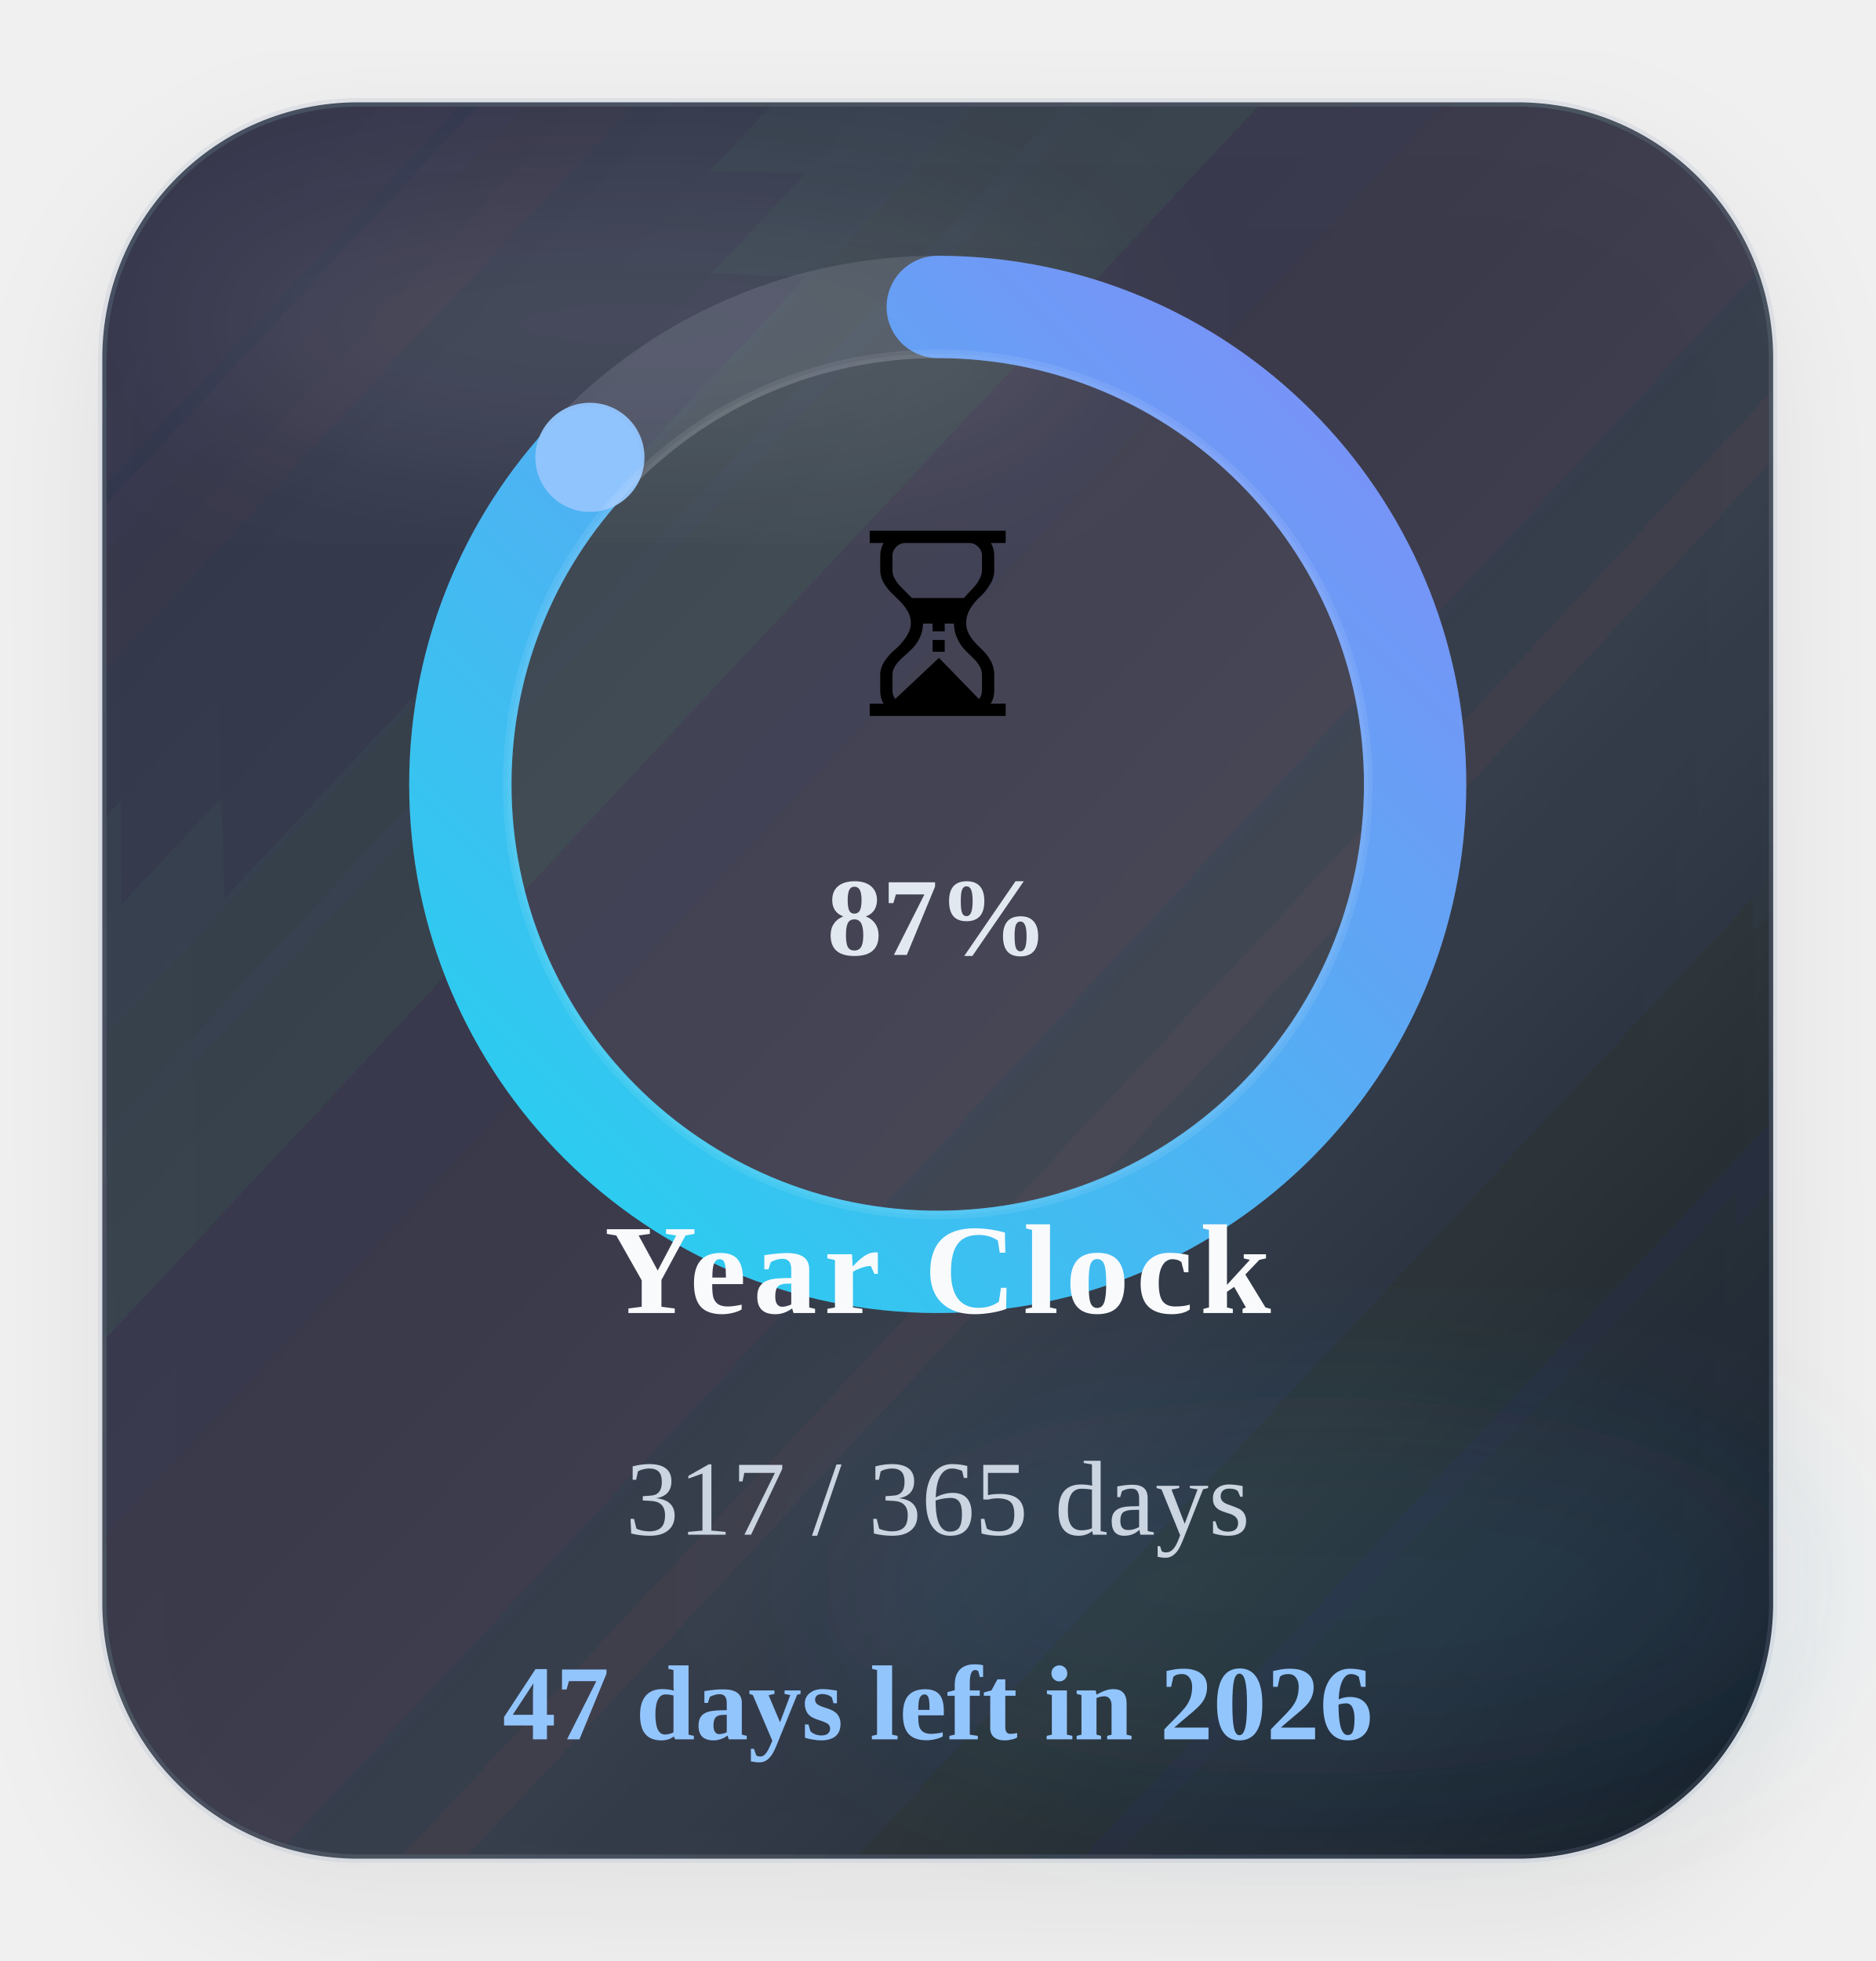
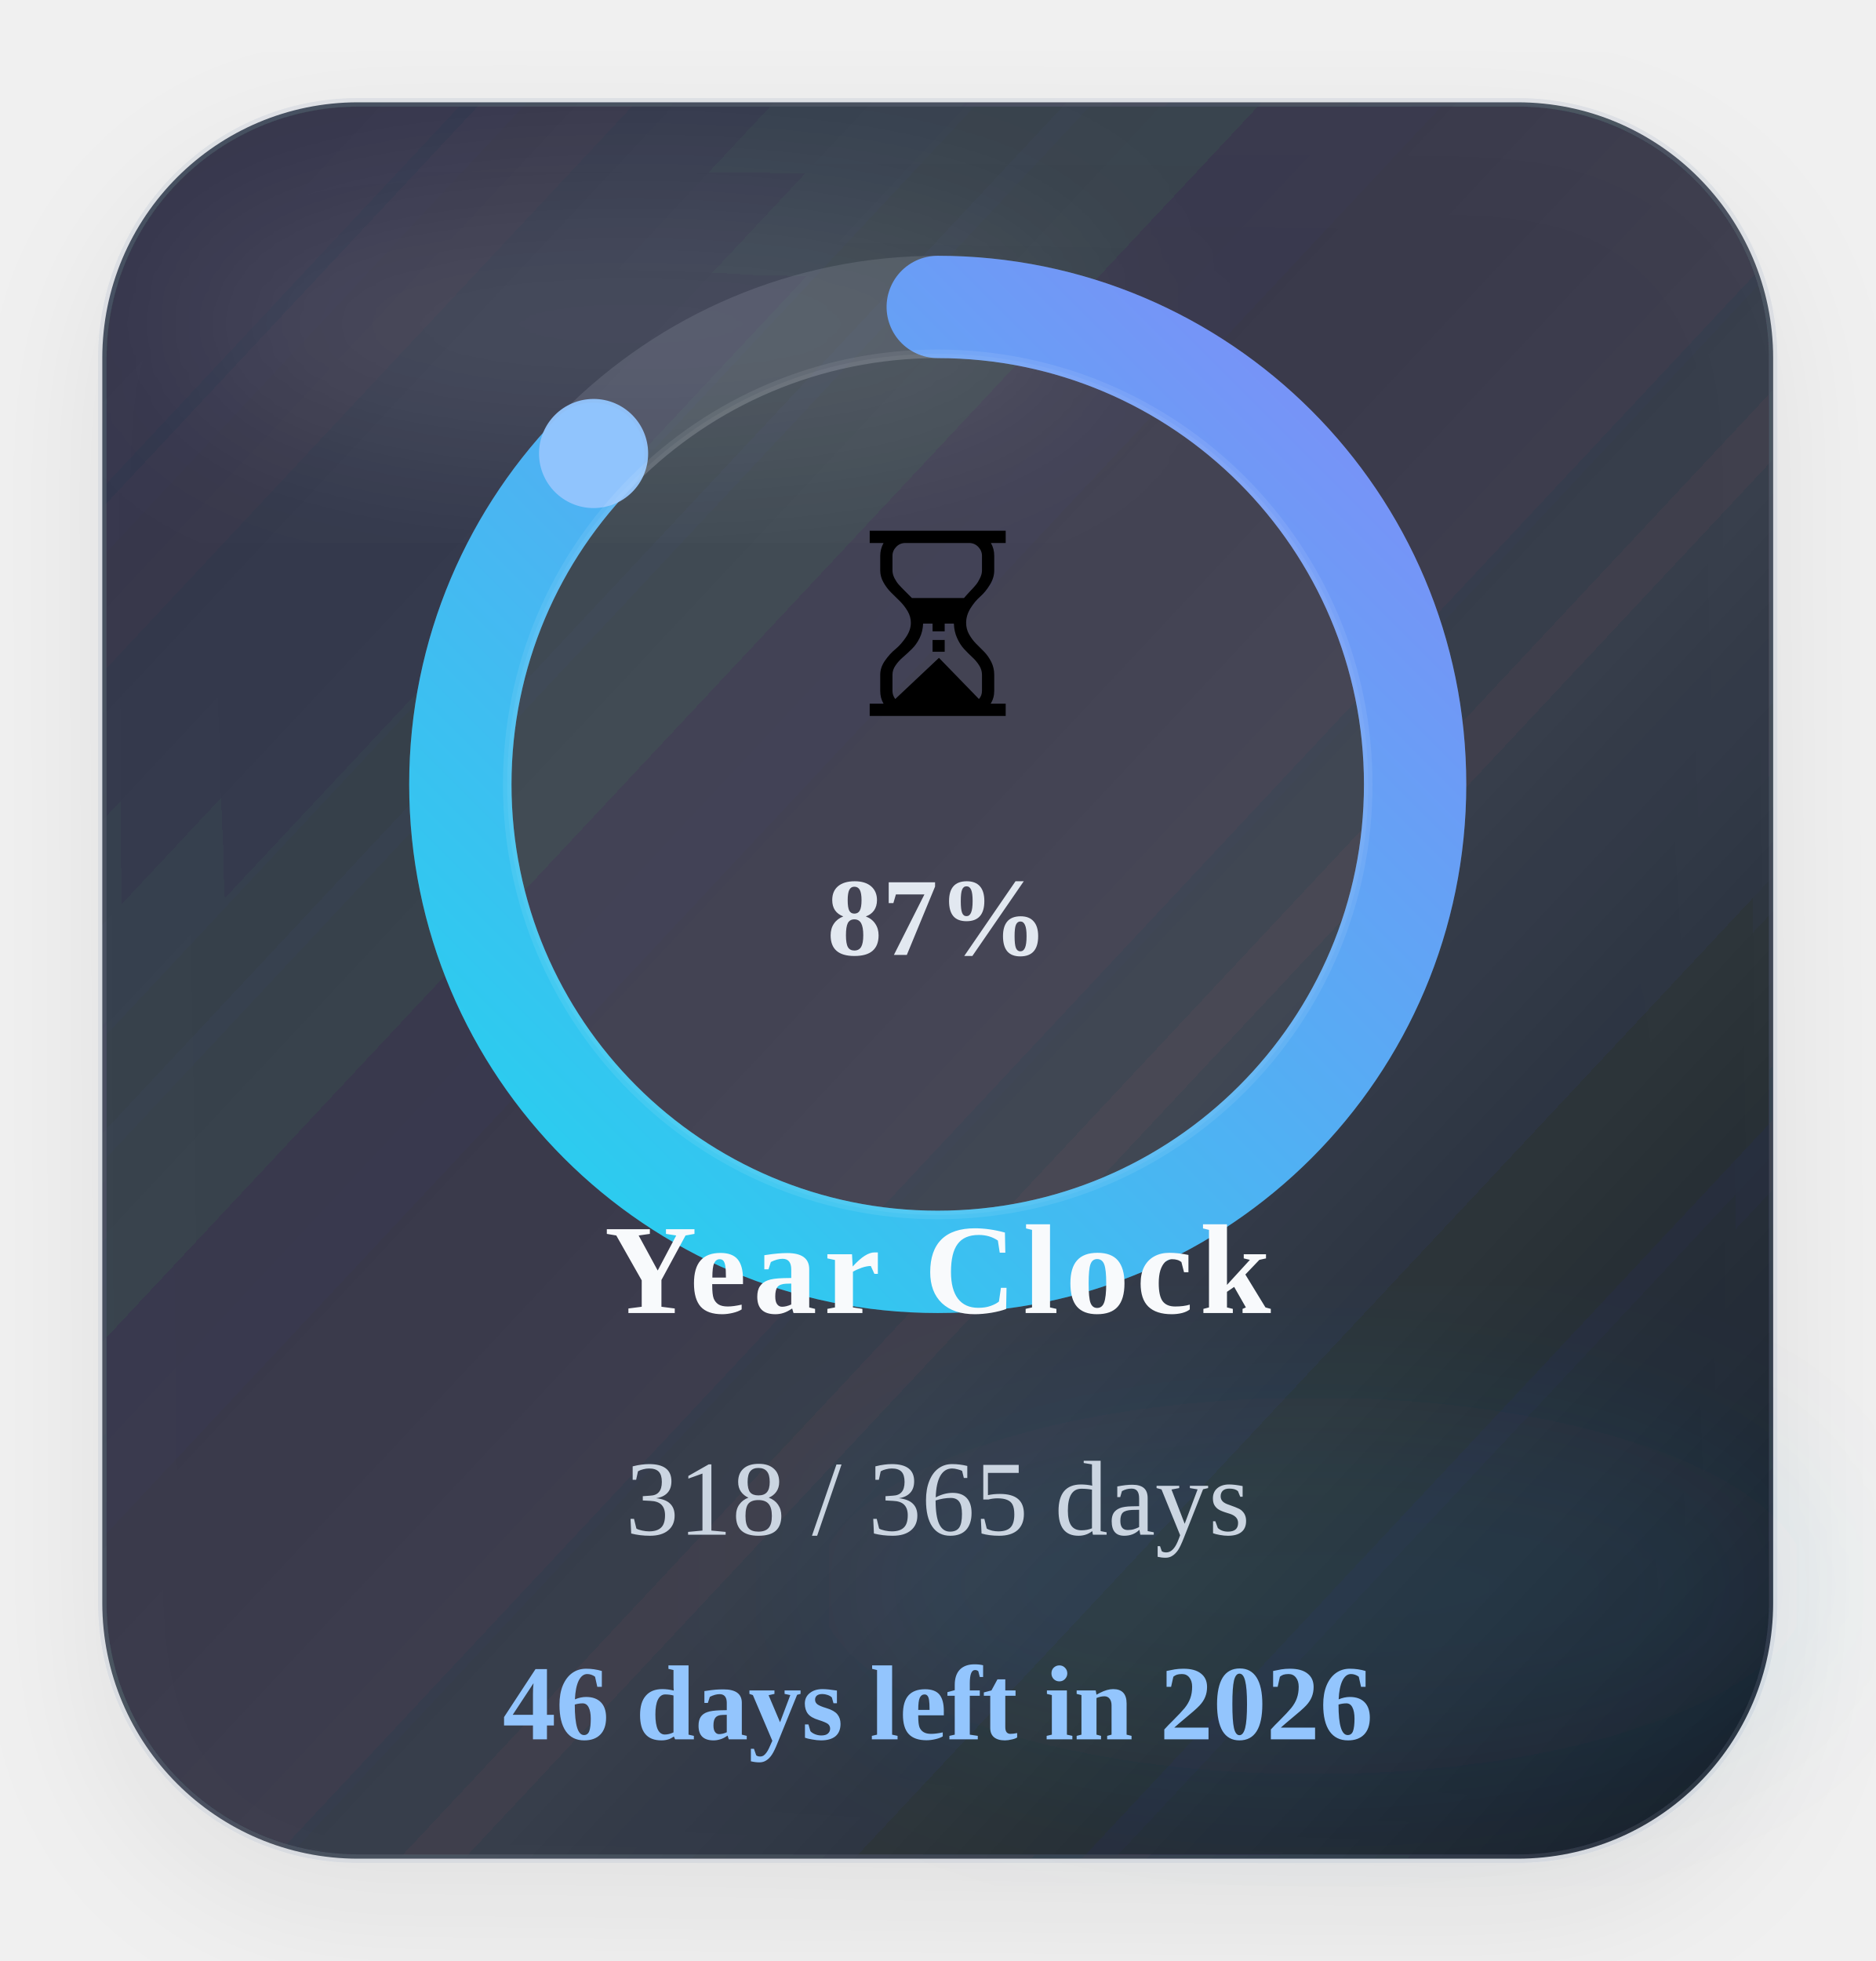
<svg xmlns="http://www.w3.org/2000/svg" width="220" height="230" viewBox="0 0 220 230" role="img" aria-label="Time progress for 2026">
  <defs>
    <linearGradient id="timeGradient" x1="0%" y1="0%" x2="100%" y2="100%">
      <stop offset="0%" stop-color="#22d3ee" />
      <stop offset="100%" stop-color="#818cf8" />
    </linearGradient>
    <linearGradient id="timeCard" x1="0%" y1="0%" x2="100%" y2="100%">
      <stop offset="0%" stop-color="#1c2537" stop-opacity="0.88" />
      <stop offset="60%" stop-color="#111827" stop-opacity="0.8" />
      <stop offset="100%" stop-color="#0b1220" stop-opacity="0.96" />
    </linearGradient>
    <filter id="timeShadow" x="-25%" y="-25%" width="150%" height="150%">
      <feDropShadow dx="0" dy="6" stdDeviation="8" flood-color="#020617" flood-opacity="0.08" />
    </filter>
    <filter id="timeBlur" x="-30%" y="-30%" width="160%" height="160%">
      <feGaussianBlur stdDeviation="10" />
    </filter>
  </defs>
  <rect x="12" y="12" width="196" height="206" rx="30" fill="url(#timeCard)" stroke="#94a3b8" stroke-opacity="0.18" filter="url(#timeShadow)" />
  <ellipse cx="74" cy="38" rx="54" ry="16" fill="#ffffff" fill-opacity="0.09" filter="url(#timeBlur)" />
  <ellipse cx="154" cy="186" rx="58" ry="22" fill="#38bdf8" fill-opacity="0.08" filter="url(#timeBlur)" />
  <circle class="ring-track" cx="110" cy="92" r="56" fill="none" stroke="#cbd5e1" stroke-opacity="0.14" stroke-width="12" />
-   <circle class="progress-ring" cx="110" cy="92" r="56" fill="none" stroke="url(#timeGradient)" stroke-width="12" stroke-linecap="round" stroke-dasharray="351.86" stroke-dashoffset="45.71" data-target-offset="45.71" data-ring-length="351.86" transform="rotate(-90 110 92)" />
-   <circle class="progress-endcap" cx="69.20" cy="53.64" r="6.4" fill="#93c5fd" fill-opacity="0.96" data-center-x="110" data-center-y="92" data-radius="56" data-target-angle="223.2372" />
+   <circle class="progress-ring" cx="110" cy="92" r="56" fill="none" stroke="url(#timeGradient)" stroke-width="12" stroke-linecap="round" stroke-dasharray="351.86" stroke-dashoffset="45.09" data-target-offset="45.09" data-ring-length="351.86" transform="rotate(-90 110 92)" />
+   <circle class="progress-endcap" cx="69.63" cy="53.19" r="6.4" fill="#93c5fd" fill-opacity="0.96" data-center-x="110" data-center-y="92" data-radius="56" data-target-angle="223.8706" />
  <circle class="ring-core" cx="110" cy="92" r="50.5" fill="#ffffff" fill-opacity="0.05" stroke="#ffffff" stroke-opacity="0.08" />
  <text class="progress-emoji" x="110" y="84" text-anchor="middle" font-size="30">⏳</text>
  <text class="progress-percent" x="110" y="112" text-anchor="middle" font-size="13" font-weight="700" fill="#e2e8f0">87%</text>
  <text class="progress-label" x="110" y="154" text-anchor="middle" font-size="15" font-weight="700" letter-spacing="0.8" fill="#f8fafc">Year Clock</text>
-   <text class="progress-value" x="110" y="180" text-anchor="middle" font-size="12.5" fill="#cbd5e1">317 / 365 days</text>
-   <text class="progress-status" data-status-state="remaining" x="110" y="204" text-anchor="middle" font-size="12.5" font-weight="700" fill="#93c5fd">47 days left in 2026</text>
+   <text class="progress-value" x="110" y="180" text-anchor="middle" font-size="12.5" fill="#cbd5e1">318 / 365 days</text>
+   <text class="progress-status" data-status-state="remaining" x="110" y="204" text-anchor="middle" font-size="12.5" font-weight="700" fill="#93c5fd">46 days left in 2026</text>
</svg>
